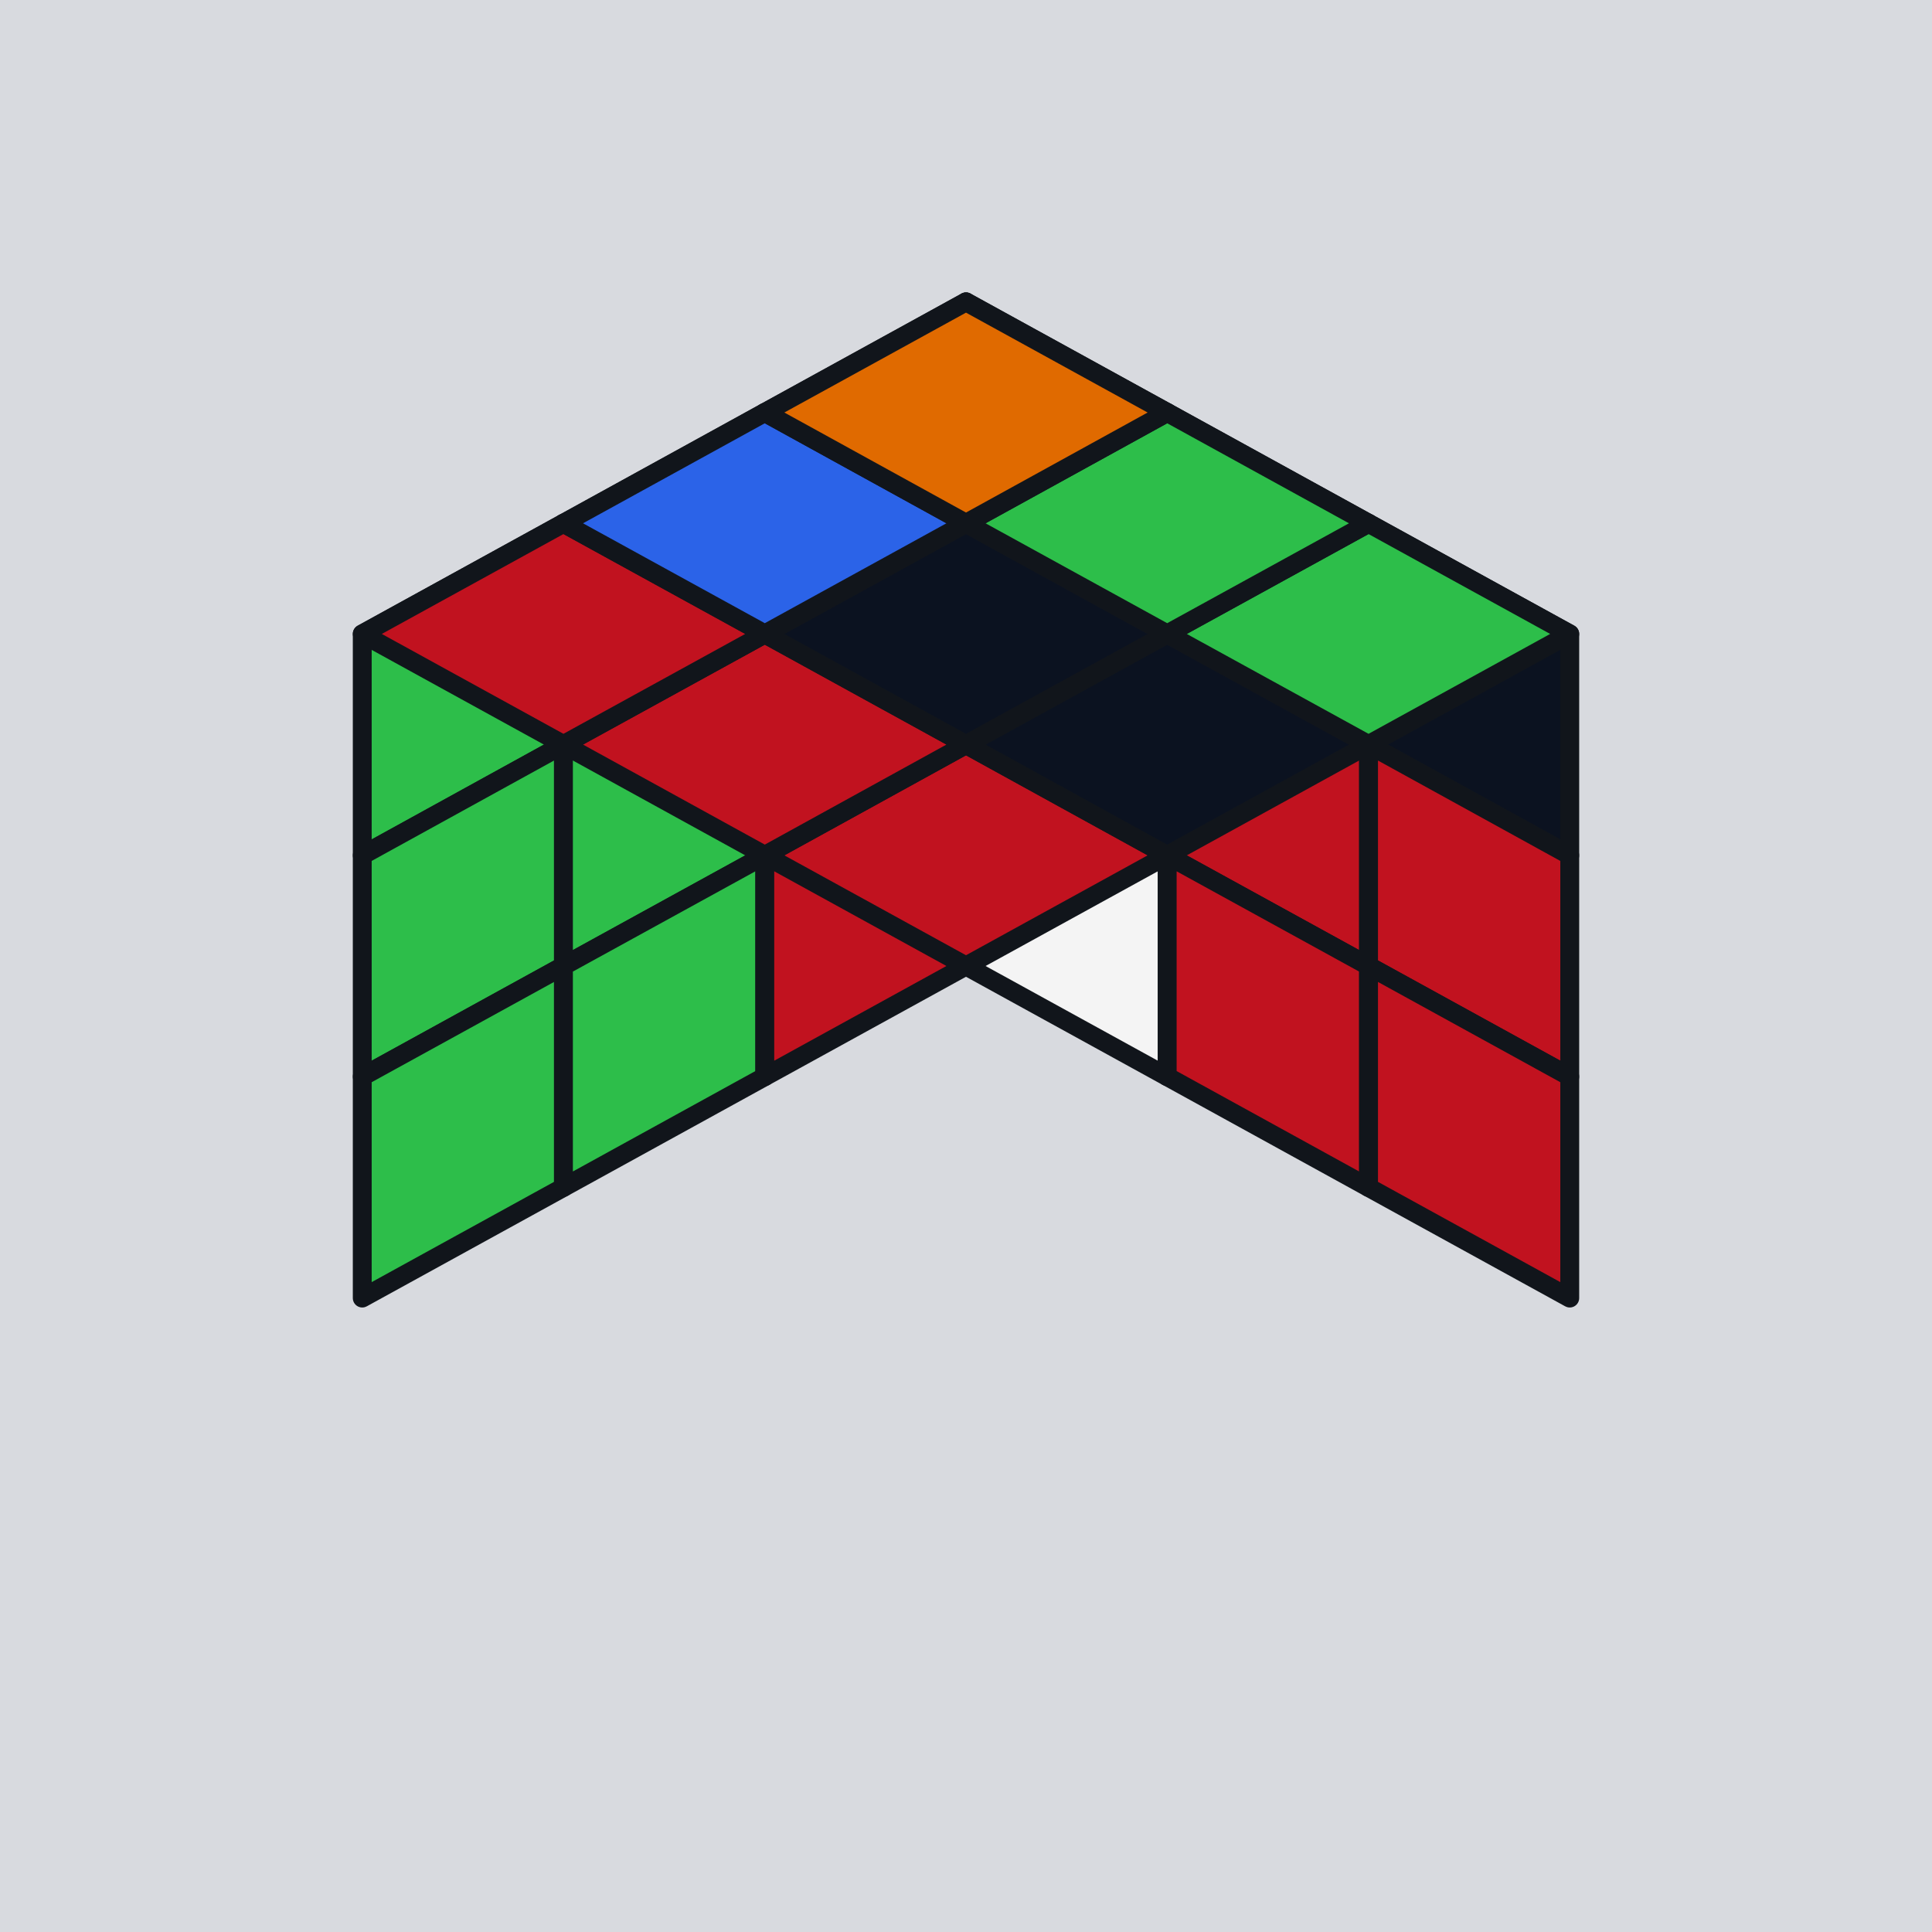
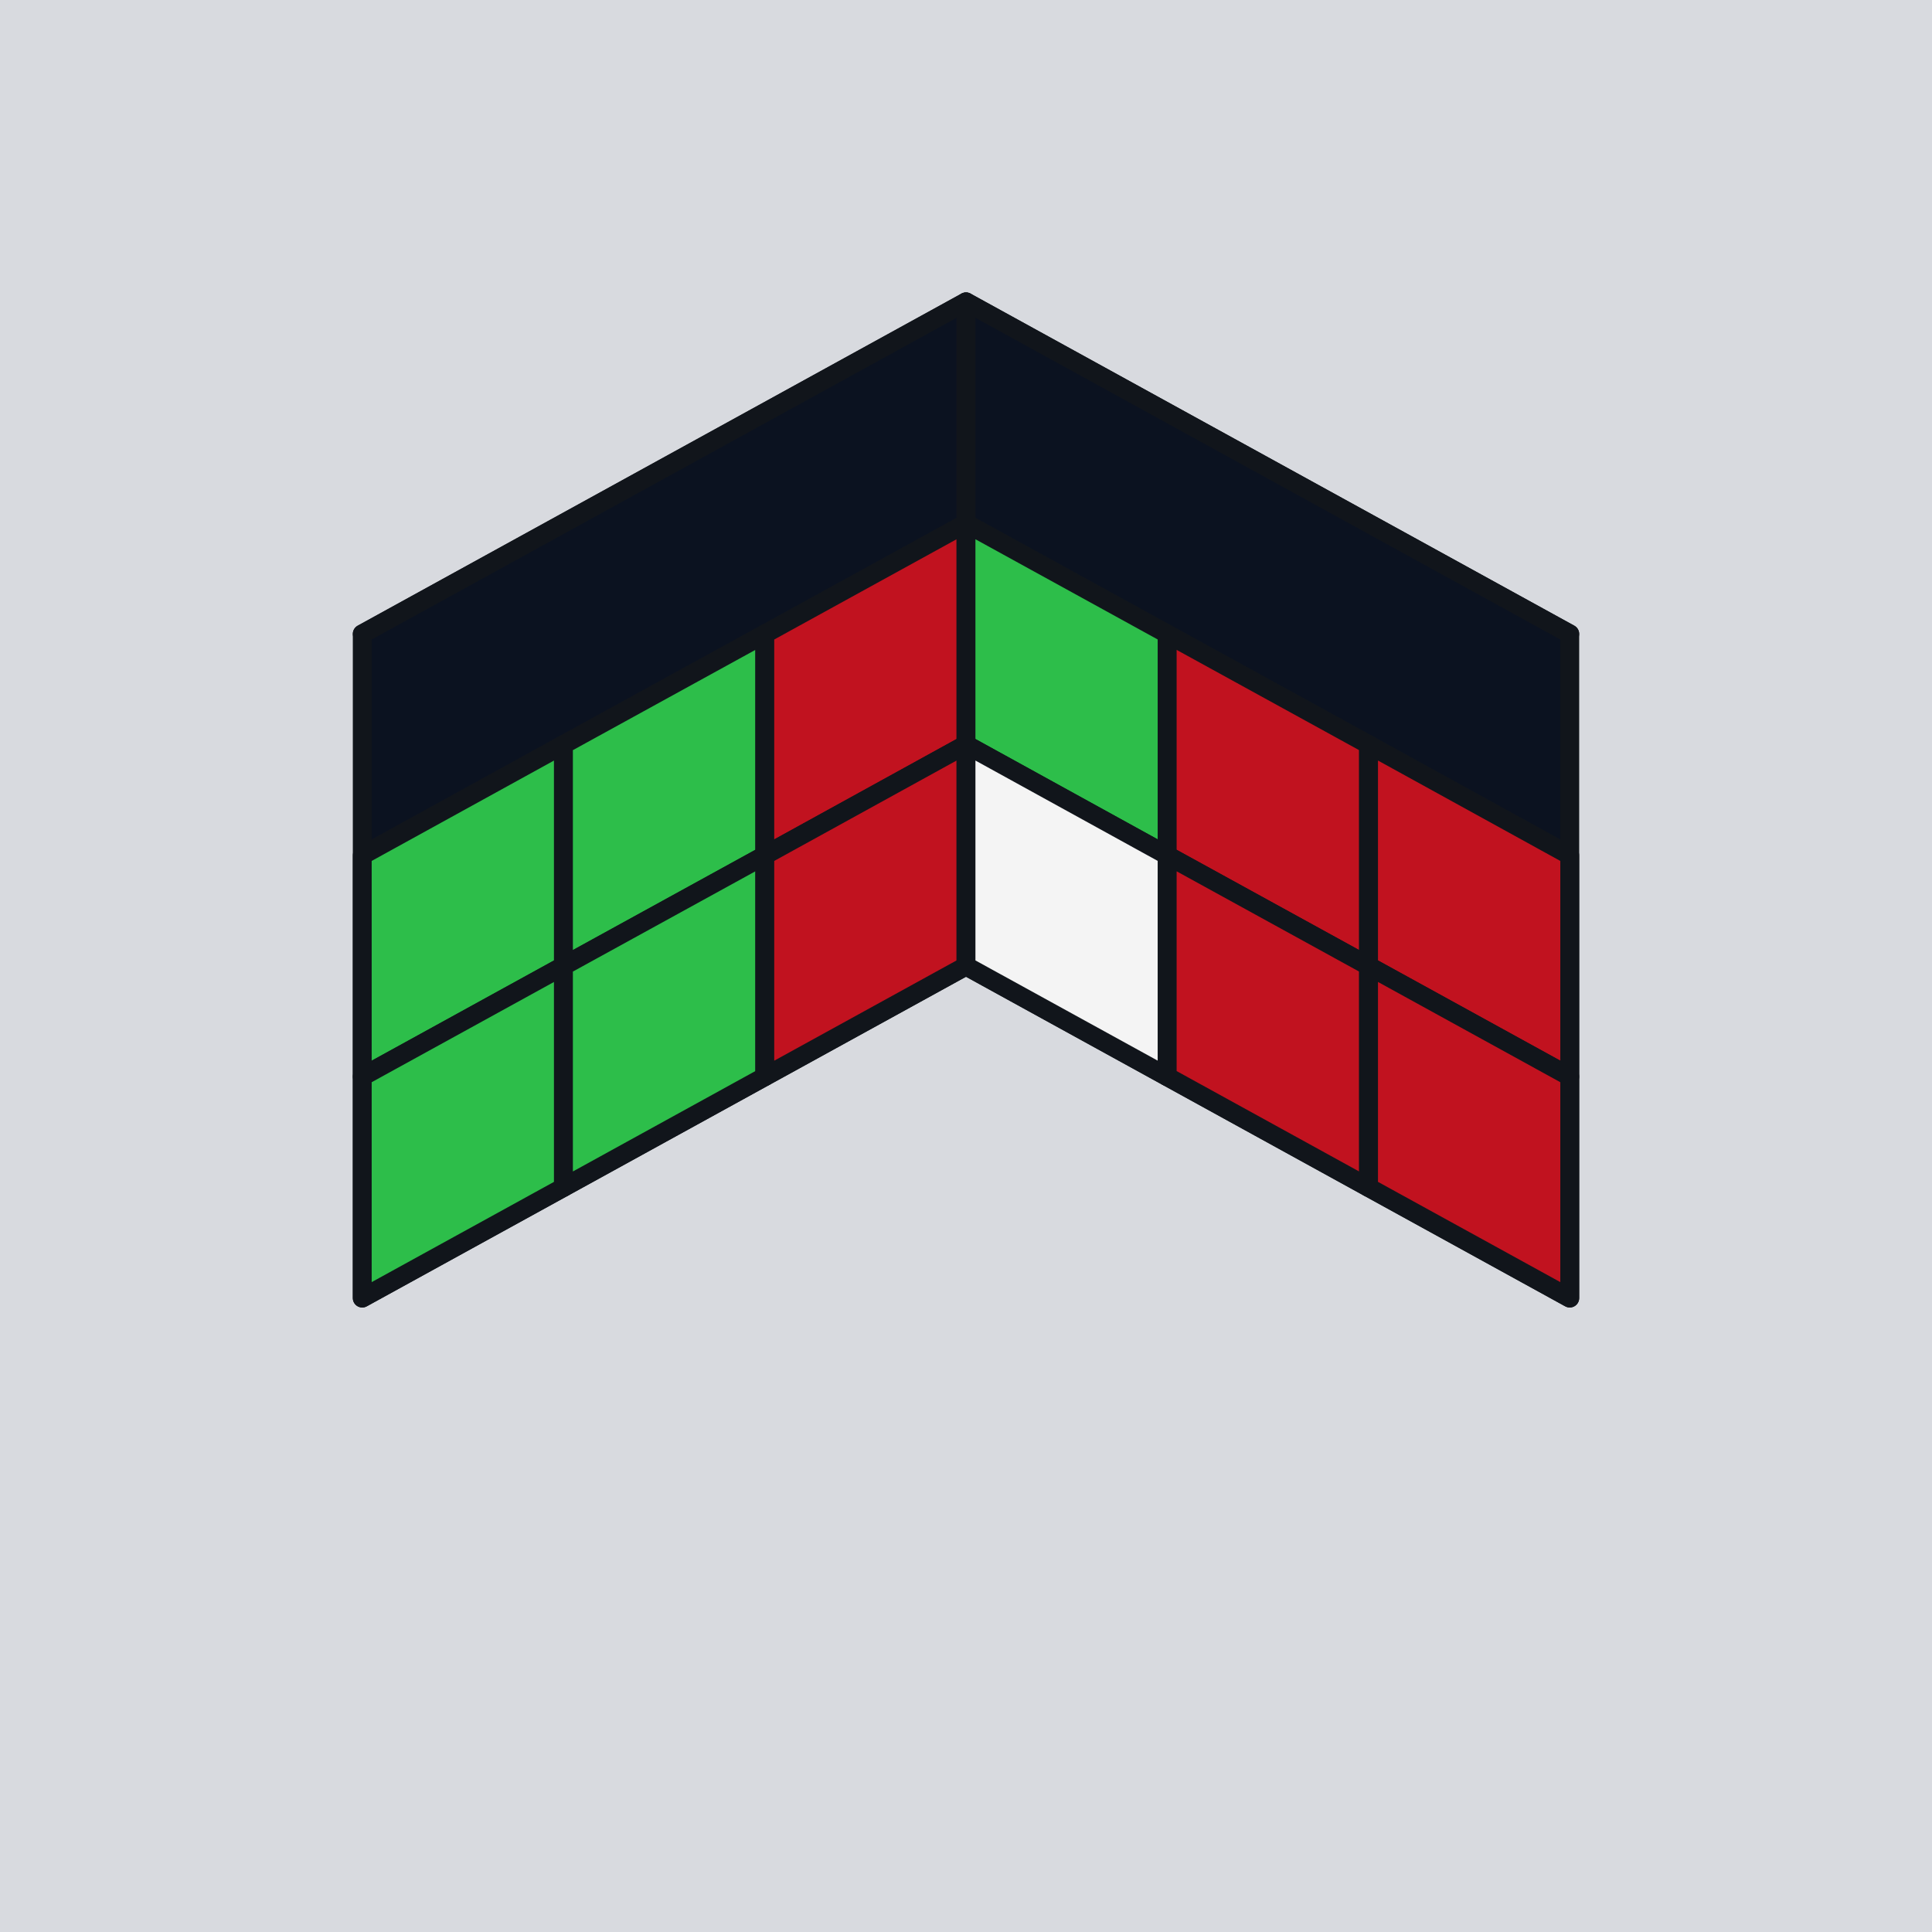
<svg xmlns="http://www.w3.org/2000/svg" viewBox="0 0 128 128">
  <rect x="0" y="0" width="128" height="128" fill="#D8DADF" />
-   <polygon points="24.00,42.00 37.33,34.67 37.33,49.33 24.00,56.67" fill="#2DBE4A" stroke="#11151B" stroke-width="1.25" stroke-linejoin="round" />
-   <polygon points="37.33,34.67 50.67,27.33 50.67,42.00 37.33,49.33" fill="#0B1220" stroke="#11151B" stroke-width="1.25" stroke-linejoin="round" />
-   <polygon points="50.67,27.33 64.00,20.00 64.00,34.67 50.67,42.00" fill="#0B1220" stroke="#11151B" stroke-width="1.25" stroke-linejoin="round" />
+   <polygon points="64.00,64.00 104.00,42.00 64.00,20.00 24.00,42.00" fill="#0B1220" stroke="#11151B" stroke-width="1.25" stroke-linejoin="round" />
+   <polygon points="24.00,42.00 64.00,20.00 64.00,64.00 24.00,86.00" fill="#0B1220" stroke="#11151B" stroke-width="1.25" stroke-linejoin="round" />
+   <polygon points="64.00,20.00 104.00,42.00 104.00,86.00 64.00,64.00" fill="#0B1220" stroke="#11151B" stroke-width="1.25" stroke-linejoin="round" />
  <polygon points="24.00,56.67 37.33,49.33 37.33,64.00 24.00,71.33" fill="#2DBE4A" stroke="#11151B" stroke-width="1.25" stroke-linejoin="round" />
  <polygon points="37.33,49.33 50.67,42.00 50.67,56.67 37.33,64.00" fill="#2DBE4A" stroke="#11151B" stroke-width="1.25" stroke-linejoin="round" />
  <polygon points="50.67,42.00 64.00,34.67 64.00,49.33 50.67,56.67" fill="#C1121F" stroke="#11151B" stroke-width="1.25" stroke-linejoin="round" />
  <polygon points="24.00,71.33 37.33,64.00 37.33,78.67 24.00,86.00" fill="#2DBE4A" stroke="#11151B" stroke-width="1.25" stroke-linejoin="round" />
  <polygon points="37.33,64.00 50.67,56.67 50.67,71.33 37.33,78.67" fill="#2DBE4A" stroke="#11151B" stroke-width="1.25" stroke-linejoin="round" />
  <polygon points="50.67,56.67 64.00,49.33 64.00,64.00 50.67,71.33" fill="#C1121F" stroke="#11151B" stroke-width="1.25" stroke-linejoin="round" />
-   <polygon points="64.00,20.00 77.33,27.33 77.33,42.00 64.00,34.67" fill="#2B63E8" stroke="#11151B" stroke-width="1.25" stroke-linejoin="round" />
-   <polygon points="77.33,27.33 90.67,34.67 90.67,49.33 77.33,42.00" fill="#0B1220" stroke="#11151B" stroke-width="1.25" stroke-linejoin="round" />
-   <polygon points="90.67,34.67 104.00,42.00 104.00,56.67 90.67,49.33" fill="#0B1220" stroke="#11151B" stroke-width="1.25" stroke-linejoin="round" />
  <polygon points="64.00,34.67 77.33,42.00 77.33,56.67 64.00,49.33" fill="#2DBE4A" stroke="#11151B" stroke-width="1.25" stroke-linejoin="round" />
  <polygon points="77.33,42.00 90.67,49.33 90.67,64.00 77.33,56.67" fill="#C1121F" stroke="#11151B" stroke-width="1.25" stroke-linejoin="round" />
  <polygon points="90.67,49.33 104.00,56.67 104.00,71.33 90.67,64.00" fill="#C1121F" stroke="#11151B" stroke-width="1.25" stroke-linejoin="round" />
  <polygon points="64.00,49.33 77.33,56.67 77.33,71.33 64.00,64.00" fill="#F4F4F4" stroke="#11151B" stroke-width="1.25" stroke-linejoin="round" />
  <polygon points="77.33,56.67 90.67,64.00 90.67,78.67 77.33,71.33" fill="#C1121F" stroke="#11151B" stroke-width="1.25" stroke-linejoin="round" />
  <polygon points="90.67,64.00 104.00,71.33 104.00,86.00 90.67,78.67" fill="#C1121F" stroke="#11151B" stroke-width="1.25" stroke-linejoin="round" />
-   <polygon points="64.00,64.00 77.33,56.67 64.00,49.33 50.67,56.67" fill="#C1121F" stroke="#11151B" stroke-width="1.25" stroke-linejoin="round" />
-   <polygon points="77.33,56.67 90.67,49.33 77.33,42.00 64.00,49.33" fill="#0B1220" stroke="#11151B" stroke-width="1.25" stroke-linejoin="round" />
-   <polygon points="90.67,49.33 104.00,42.00 90.67,34.67 77.33,42.00" fill="#2DBE4A" stroke="#11151B" stroke-width="1.25" stroke-linejoin="round" />
-   <polygon points="50.67,56.67 64.00,49.33 50.67,42.00 37.33,49.33" fill="#C1121F" stroke="#11151B" stroke-width="1.25" stroke-linejoin="round" />
-   <polygon points="64.00,49.33 77.33,42.00 64.00,34.67 50.67,42.00" fill="#0B1220" stroke="#11151B" stroke-width="1.25" stroke-linejoin="round" />
-   <polygon points="77.33,42.00 90.67,34.67 77.33,27.33 64.00,34.67" fill="#2DBE4A" stroke="#11151B" stroke-width="1.25" stroke-linejoin="round" />
-   <polygon points="37.33,49.33 50.67,42.00 37.33,34.67 24.00,42.00" fill="#C1121F" stroke="#11151B" stroke-width="1.25" stroke-linejoin="round" />
-   <polygon points="50.67,42.00 64.00,34.67 50.67,27.33 37.33,34.67" fill="#2B63E8" stroke="#11151B" stroke-width="1.25" stroke-linejoin="round" />
-   <polygon points="64.00,34.67 77.33,27.33 64.00,20.00 50.67,27.33" fill="#E06A00" stroke="#11151B" stroke-width="1.25" stroke-linejoin="round" />
</svg>
